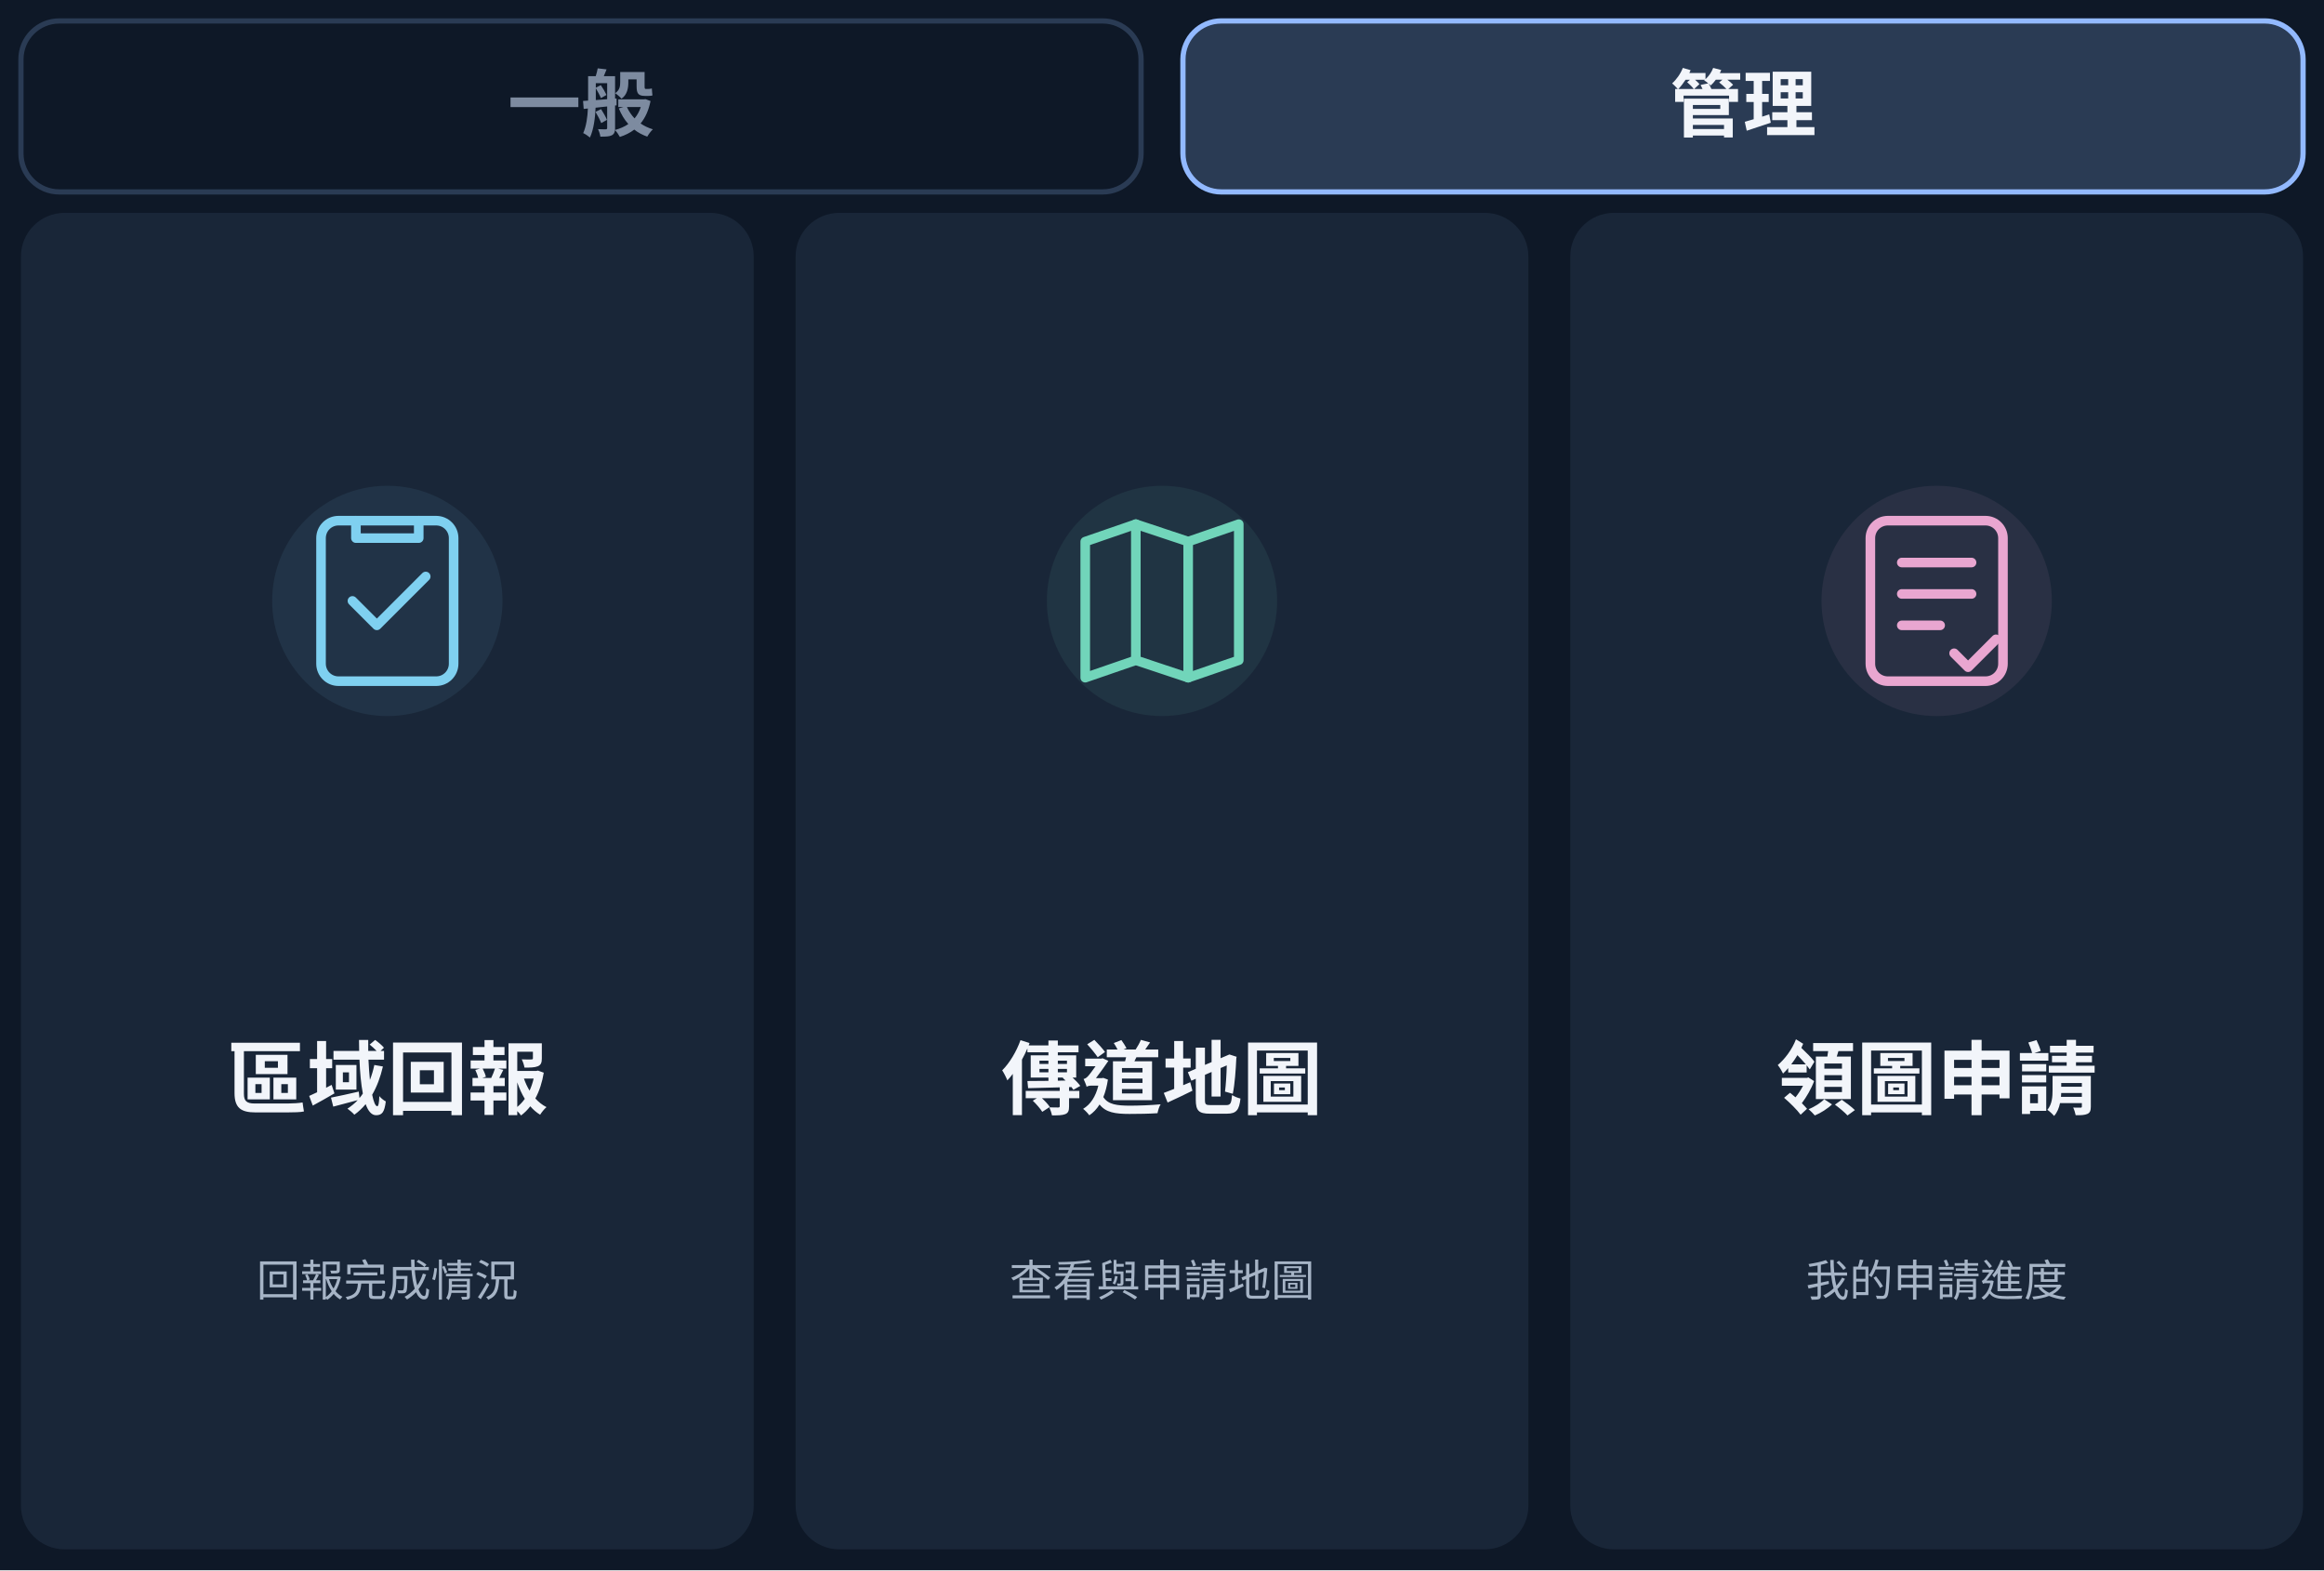
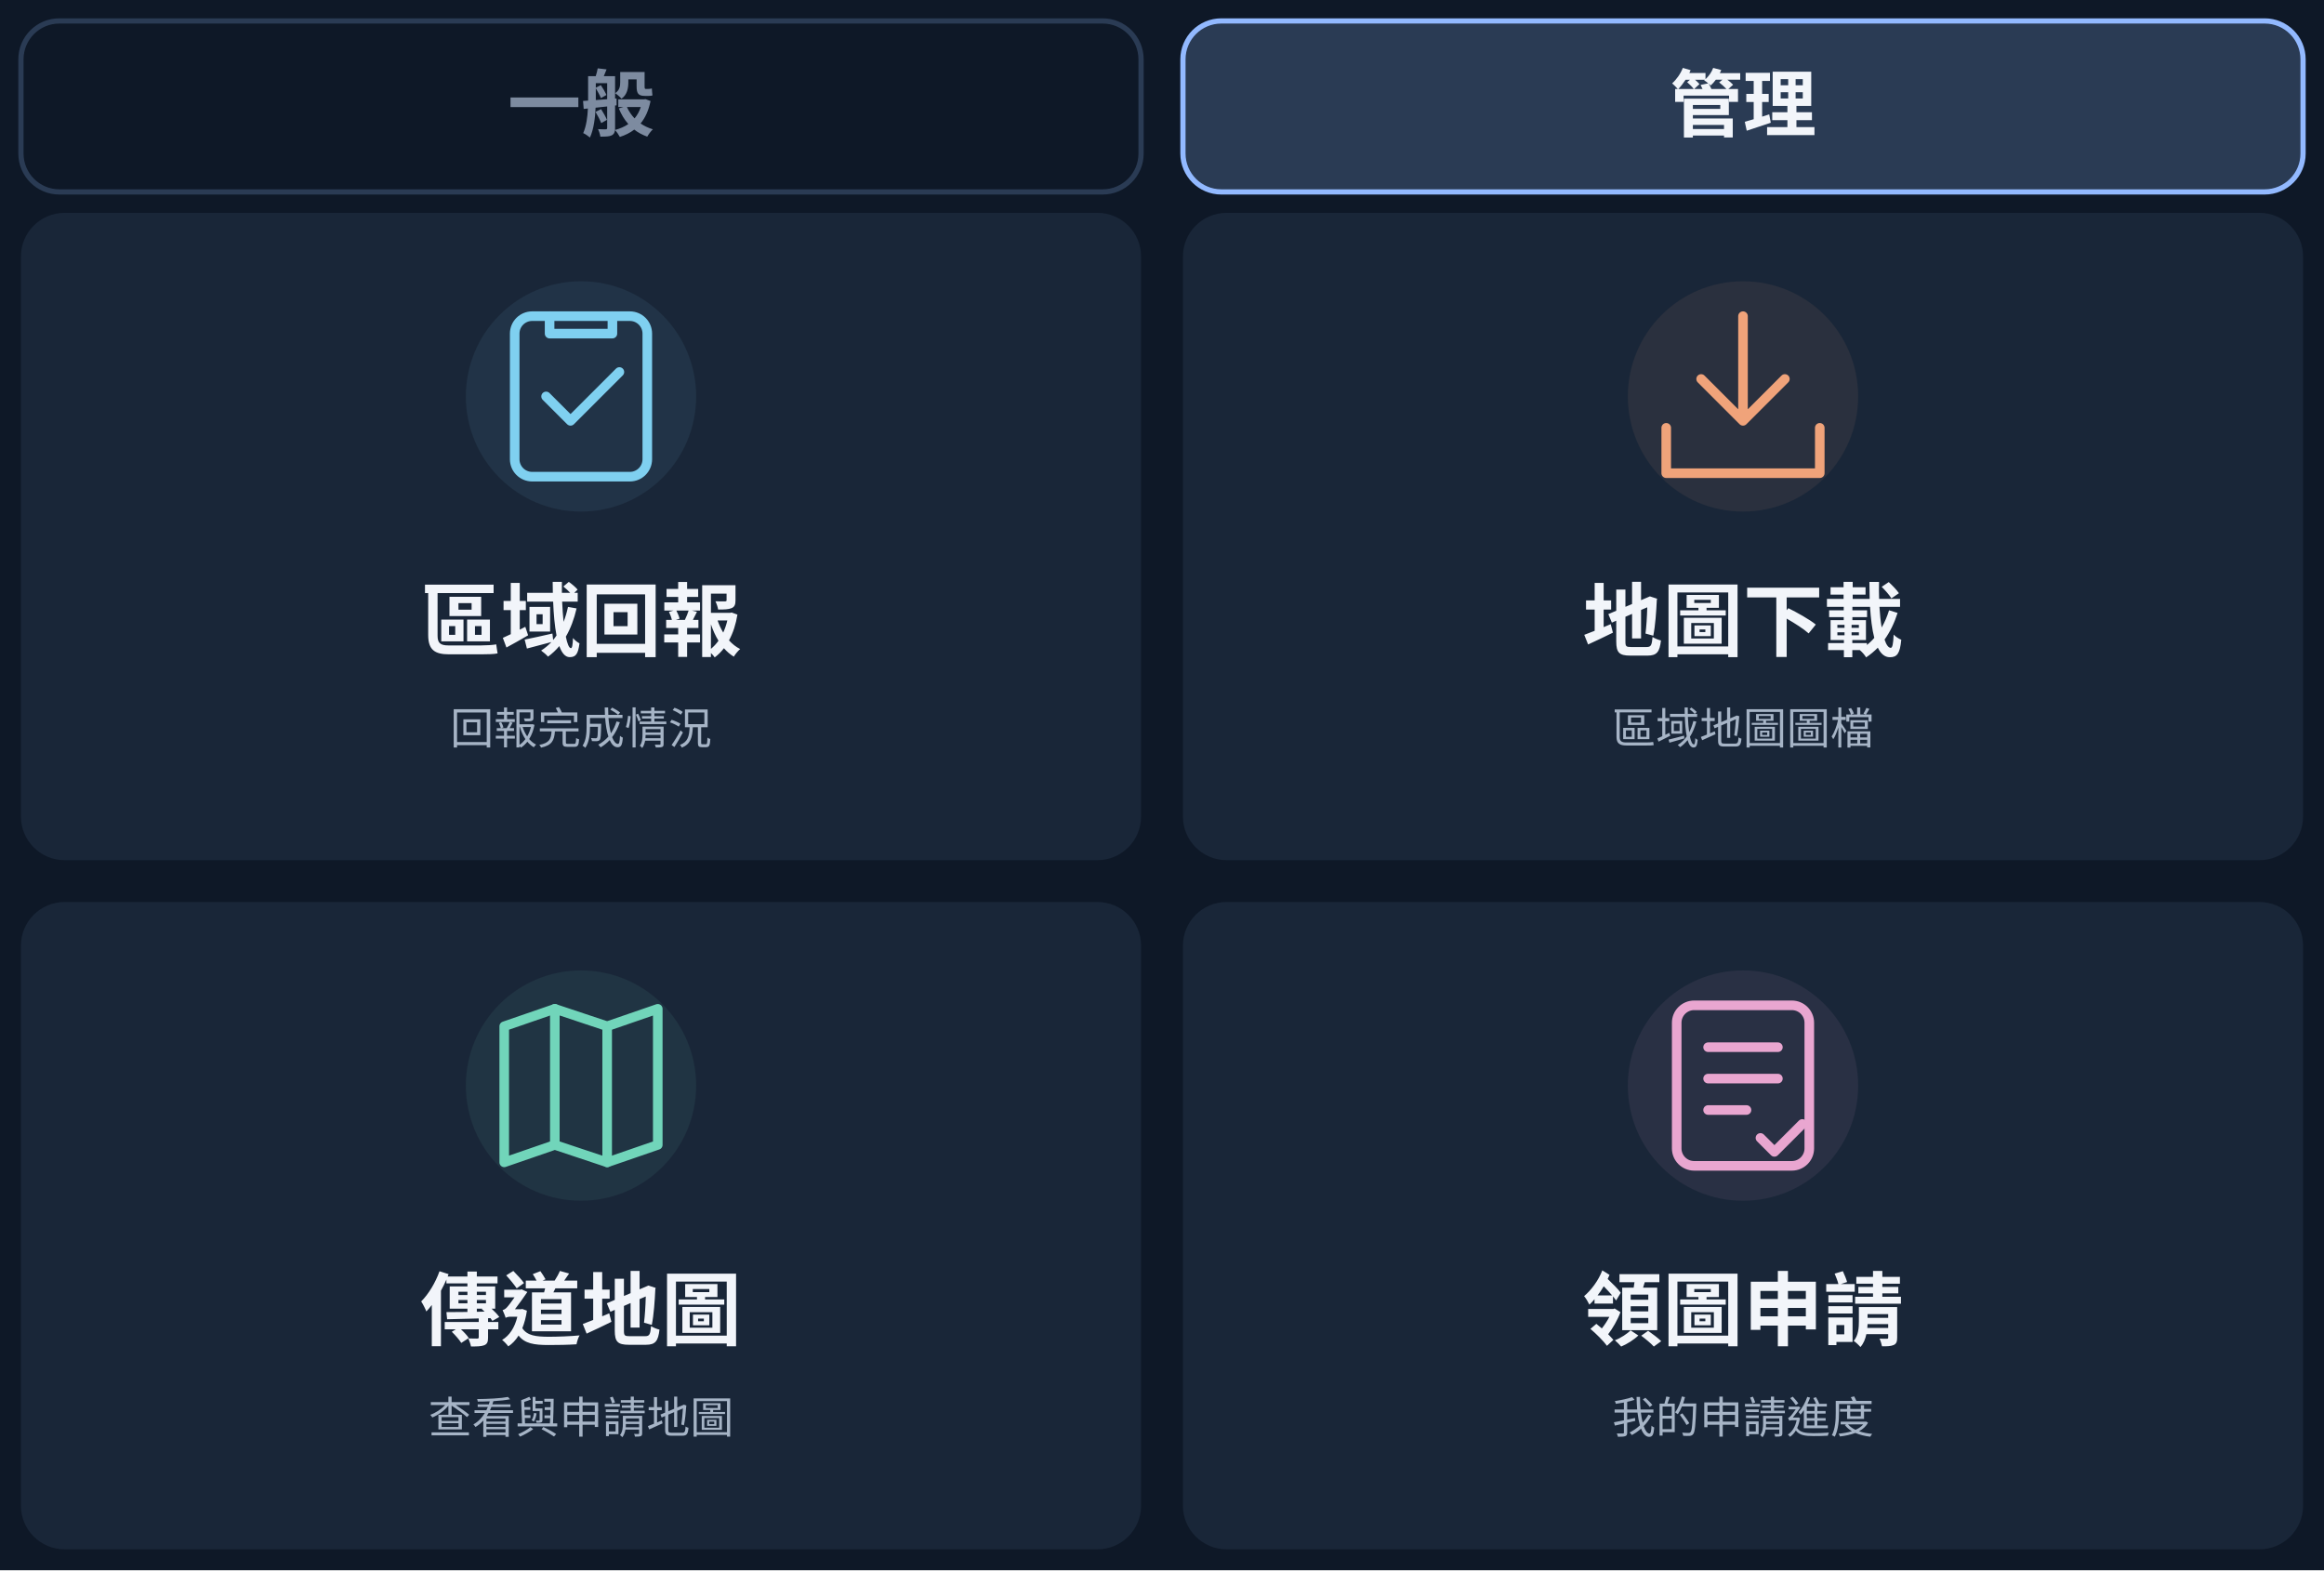
<svg xmlns="http://www.w3.org/2000/svg" width="1332" height="900" viewBox="0 0 1332 900">
  <rect width="1332" height="900" fill="#0e1827" />
  <g transform="translate(0 0)">
    <rect x="12" y="12" width="642" height="98" rx="22" fill="#0e1827" stroke="#2a3b54" stroke-width="3" />
    <text x="333" y="75" text-anchor="middle" fill="#7d8ba0" font-family="Microsoft JhengHei, Noto Sans CJK TC, sans-serif" font-weight="700" font-size="42">一般</text>
  </g>
  <g transform="translate(666 0)">
    <rect x="12" y="12" width="642" height="98" rx="22" fill="#2a3b54" stroke="#92b9ff" stroke-width="3" />
    <text x="333" y="75" text-anchor="middle" fill="#f2f5fa" font-family="Microsoft JhengHei, Noto Sans CJK TC, sans-serif" font-weight="700" font-size="42">管理</text>
  </g>
  <g transform="translate(0 110)">
-     <rect x="12" y="12" width="420" height="766" rx="25" fill="#192638" />
-     <circle cx="222" cy="234.421" r="66" fill="#7fd0f0" opacity=".08" />
-     <g transform="translate(222 234.4214)" fill="none" stroke="#7fd0f0" stroke-width="5.5" stroke-linejoin="round" stroke-linecap="round">
+     <rect x="12" y="12" width="642" height="371" rx="25" fill="#192638" />
+     <circle cx="333" cy="117.211" r="66" fill="#7fd0f0" opacity=".08" />
+     <g transform="translate(333 117.2107)" fill="none" stroke="#7fd0f0" stroke-width="5.5" stroke-linejoin="round" stroke-linecap="round">
      <rect x="-38" y="-46" width="76" height="92" rx="10" />
      <path d="M-18-46V-36H18V-46M-20 0-6 14 22-14" />
    </g>
-     <text x="222" y="525.104" text-anchor="middle" fill="#f2f5fa" font-family="Microsoft JhengHei, Noto Sans CJK TC, sans-serif" font-weight="700" font-size="46">區域回報</text>
-     <text x="222" y="632.938" text-anchor="middle" fill="#a6b4c6" font-family="Microsoft JhengHei, Noto Sans CJK TC, sans-serif" font-size="25">回報完成情況</text>
+     <text x="333" y="262.552" text-anchor="middle" fill="#f2f5fa" font-family="Microsoft JhengHei, Noto Sans CJK TC, sans-serif" font-weight="700" font-size="46">區域回報</text>
+     <text x="333" y="316.469" text-anchor="middle" fill="#a6b4c6" font-family="Microsoft JhengHei, Noto Sans CJK TC, sans-serif" font-size="25">回報完成情況</text>
  </g>
-   <g transform="translate(444 110)">
-     <rect x="12" y="12" width="420" height="766" rx="25" fill="#192638" />
-     <circle cx="222" cy="234.421" r="66" fill="#71d5ba" opacity=".08" />
-     <g transform="translate(222 234.4214)" fill="none" stroke="#71d5ba" stroke-width="5.5" stroke-linejoin="round" stroke-linecap="round">
+   <g transform="translate(666 110)">
+     <rect x="12" y="12" width="642" height="371" rx="25" fill="#192638" />
+     <circle cx="333" cy="117.211" r="66" fill="#f0a37a" opacity=".08" />
+     <g transform="translate(333 117.2107)" fill="none" stroke="#f0a37a" stroke-width="5.5" stroke-linejoin="round" stroke-linecap="round">
+       <path d="M0-46V14M-24-10 0 14 24-10" />
+       <path d="M-44 18V44H44V18" />
+     </g>
+     <text x="333" y="262.552" text-anchor="middle" fill="#f2f5fa" font-family="Microsoft JhengHei, Noto Sans CJK TC, sans-serif" font-weight="700" font-size="46">地圖下載</text>
+     <text x="333" y="316.469" text-anchor="middle" fill="#a6b4c6" font-family="Microsoft JhengHei, Noto Sans CJK TC, sans-serif" font-size="25">區域地圖圖檔</text>
+   </g>
+   <g transform="translate(0 505)">
+     <rect x="12" y="12" width="642" height="371" rx="25" fill="#192638" />
+     <circle cx="333" cy="117.211" r="66" fill="#71d5ba" opacity=".08" />
+     <g transform="translate(333 117.2107)" fill="none" stroke="#71d5ba" stroke-width="5.5" stroke-linejoin="round" stroke-linecap="round">
      <path d="M-44-34-15-44 15-34 44-44V34L15 44-15 34-44 44Z" />
      <path d="M-15-44V34M15-34V44" />
    </g>
-     <text x="222" y="525.104" text-anchor="middle" fill="#f2f5fa" font-family="Microsoft JhengHei, Noto Sans CJK TC, sans-serif" font-weight="700" font-size="46">傳道地圖</text>
-     <text x="222" y="632.938" text-anchor="middle" fill="#a6b4c6" font-family="Microsoft JhengHei, Noto Sans CJK TC, sans-serif" font-size="25">查看與申請地圖</text>
+     <text x="333" y="262.552" text-anchor="middle" fill="#f2f5fa" font-family="Microsoft JhengHei, Noto Sans CJK TC, sans-serif" font-weight="700" font-size="46">傳道地圖</text>
+     <text x="333" y="316.469" text-anchor="middle" fill="#a6b4c6" font-family="Microsoft JhengHei, Noto Sans CJK TC, sans-serif" font-size="25">查看與申請地圖</text>
  </g>
-   <g transform="translate(888 110)">
-     <rect x="12" y="12" width="420" height="766" rx="25" fill="#192638" />
-     <circle cx="222" cy="234.421" r="66" fill="#e9a6d0" opacity=".08" />
-     <g transform="translate(222 234.4214)" fill="none" stroke="#e9a6d0" stroke-width="5.5" stroke-linejoin="round" stroke-linecap="round">
+   <g transform="translate(666 505)">
+     <rect x="12" y="12" width="642" height="371" rx="25" fill="#192638" />
+     <circle cx="333" cy="117.211" r="66" fill="#e9a6d0" opacity=".08" />
+     <g transform="translate(333 117.2107)" fill="none" stroke="#e9a6d0" stroke-width="5.5" stroke-linejoin="round" stroke-linecap="round">
      <rect x="-38" y="-46" width="76" height="92" rx="10" />
      <path d="M-20-22H20M-20-4H20M-20 14H2M10 30 18 38 34 22" />
    </g>
-     <text x="222" y="525.104" text-anchor="middle" fill="#f2f5fa" font-family="Microsoft JhengHei, Noto Sans CJK TC, sans-serif" font-weight="700" font-size="46">領圖申請</text>
-     <text x="222" y="632.938" text-anchor="middle" fill="#a6b4c6" font-family="Microsoft JhengHei, Noto Sans CJK TC, sans-serif" font-size="25">我的申請進度</text>
+     <text x="333" y="262.552" text-anchor="middle" fill="#f2f5fa" font-family="Microsoft JhengHei, Noto Sans CJK TC, sans-serif" font-weight="700" font-size="46">領圖申請</text>
+     <text x="333" y="316.469" text-anchor="middle" fill="#a6b4c6" font-family="Microsoft JhengHei, Noto Sans CJK TC, sans-serif" font-size="25">我的申請進度</text>
  </g>
</svg>
